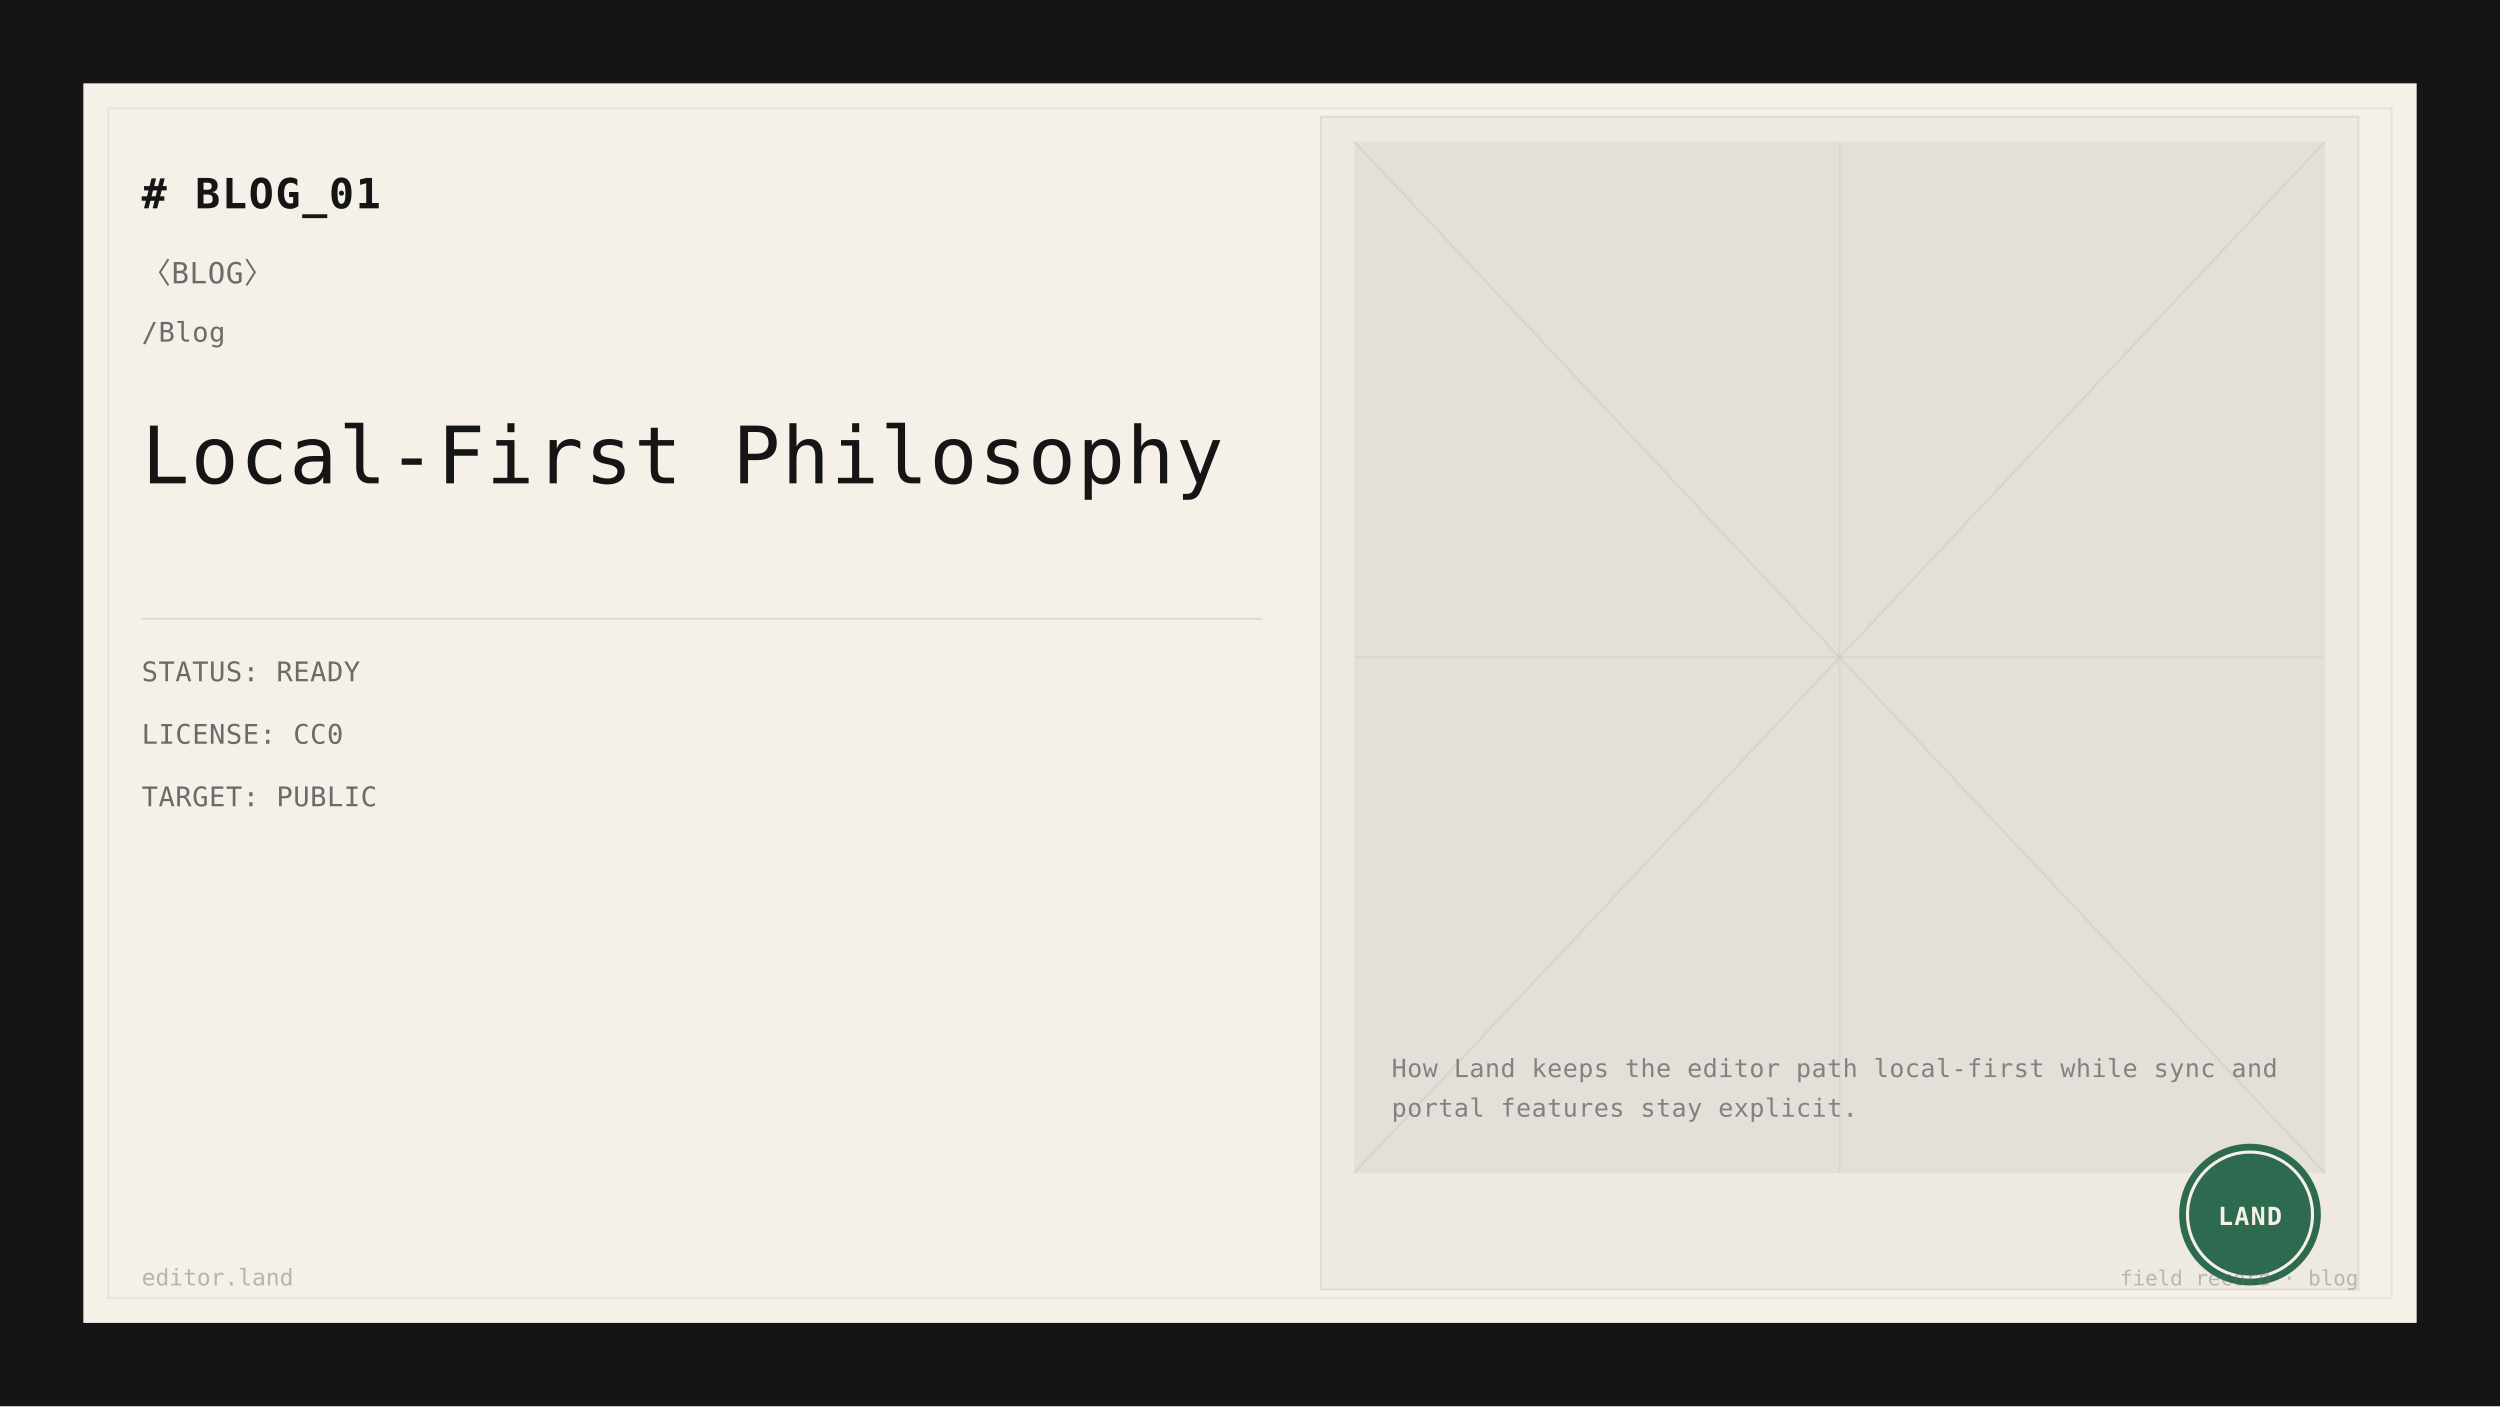
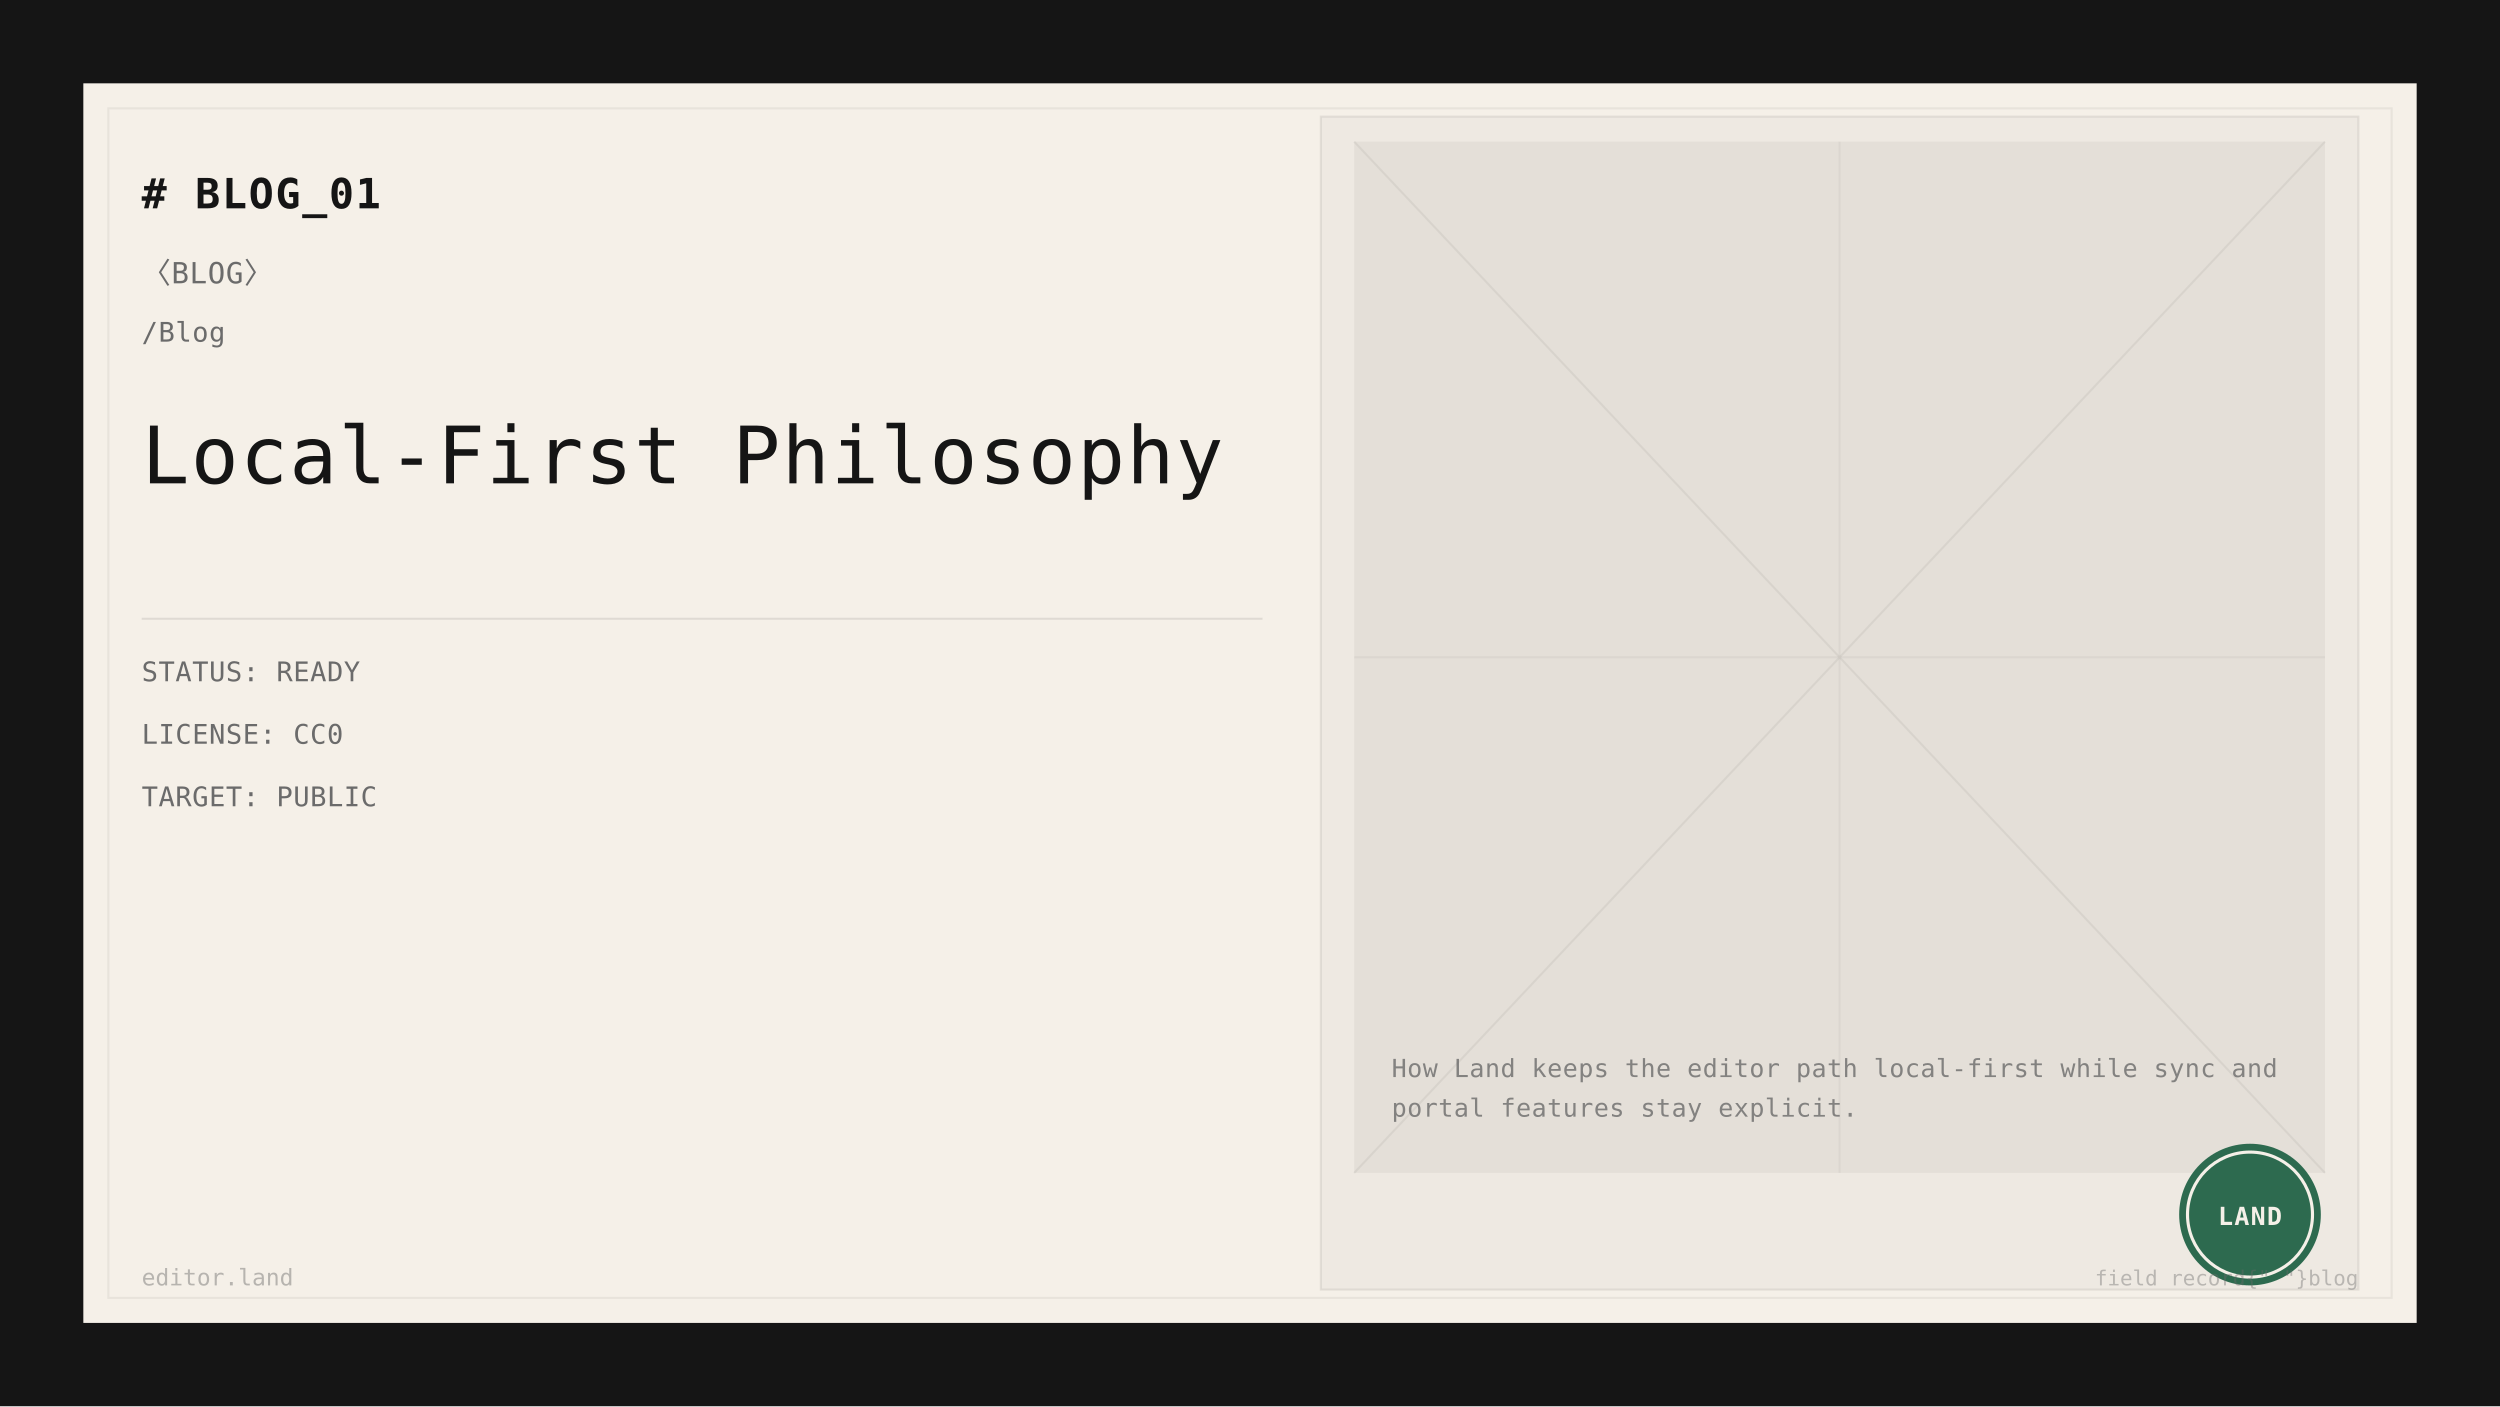
<svg xmlns="http://www.w3.org/2000/svg" width="1200" height="675" viewBox="0 0 1200 675">
  <path fill="#151515" d="M0 0h1200v675H0z" />
  <path fill="#f5f0e8" d="M40 40h1120v595H40z" />
  <path fill="none" stroke="#151515" stroke-opacity=".06" d="M52 52h1096v571H52z" />
  <text x="68" y="100" fill="#151515" font-family="'JetBrains Mono', 'SF Mono', 'Fira Code', monospace" font-size="20" font-weight="600" letter-spacing=".04em"># BLOG_01</text>
  <text x="68" y="136" fill="#6b6b6b" font-family="'JetBrains Mono', 'SF Mono', 'Fira Code', monospace" font-size="14" font-weight="400" letter-spacing=".02em">〈BLOG〉</text>
  <text x="68" y="164" fill="#6b6b6b" font-family="'JetBrains Mono', 'SF Mono', 'Fira Code', monospace" font-size="13" font-weight="400" letter-spacing=".02em">/Blog</text>
  <text x="68" y="232" fill="#151515" font-family="'JetBrains Mono', 'SF Mono', 'Fira Code', monospace" font-size="38" font-weight="500" letter-spacing=".02em">Local-First Philosophy</text>
  <path stroke="#151515" stroke-opacity=".1" d="M68 297h538" />
  <text x="68" y="327" fill="#6b6b6b" font-family="'JetBrains Mono', 'SF Mono', 'Fira Code', monospace" font-size="13" font-weight="400" letter-spacing=".02em">STATUS: READY</text>
  <text x="68" y="357" fill="#6b6b6b" font-family="'JetBrains Mono', 'SF Mono', 'Fira Code', monospace" font-size="13" font-weight="400" letter-spacing=".02em">LICENSE: CC0</text>
  <text x="68" y="387" fill="#6b6b6b" font-family="'JetBrains Mono', 'SF Mono', 'Fira Code', monospace" font-size="13" font-weight="400" letter-spacing=".02em">TARGET: PUBLIC</text>
  <path fill="#151515" fill-opacity=".03" d="M634 56h498v563H634z" />
  <path fill="none" stroke="#151515" stroke-opacity=".08" d="M634 56h498v563H634z" />
  <path fill="#151515" fill-opacity=".05" d="M650 68h466v495H650z" />
  <path stroke="#151515" stroke-opacity=".06" d="m650 68 466 495m0-495L650 563" />
  <path stroke="#151515" stroke-opacity=".04" d="M883 68v495M650 315.5h466" />
  <text x="668" y="517" fill="#6b6b6b" fill-opacity=".8" font-family="'JetBrains Mono', 'SF Mono', 'Fira Code', monospace" font-size="12" font-weight="400" letter-spacing=".02em">How Land keeps the editor path local-first while sync and</text>
  <text x="668" y="536" fill="#6b6b6b" fill-opacity=".8" font-family="'JetBrains Mono', 'SF Mono', 'Fira Code', monospace" font-size="12" font-weight="400" letter-spacing=".02em">portal features stay explicit.</text>
  <circle cx="1080" cy="583" r="34" fill="#2d6a4f" />
  <circle cx="1080" cy="583" r="30" fill="none" stroke="#f5f0e8" stroke-width="1.5" />
  <text x="1080" y="588" fill="#f5f0e8" font-family="'JetBrains Mono', 'SF Mono', 'Fira Code', monospace" font-size="12" font-weight="600" letter-spacing=".05em" text-anchor="middle">LAND</text>
  <text x="68" y="617" fill="#6b6b6b" fill-opacity=".45" font-family="'JetBrains Mono', 'SF Mono', 'Fira Code', monospace" font-size="11" font-weight="400">editor.land</text>
-   <text x="1132" y="617" fill="#6b6b6b" fill-opacity=".4" font-family="'JetBrains Mono', 'SF Mono', 'Fira Code', monospace" font-size="10" font-weight="400" text-anchor="end">field record · blog</text>
+   <text x="1132" y="617" fill="#6b6b6b" fill-opacity=".4" font-family="'JetBrains Mono', 'SF Mono', 'Fira Code', monospace" font-size="10" font-weight="400" text-anchor="end">field record{" "}blog</text>
</svg>
